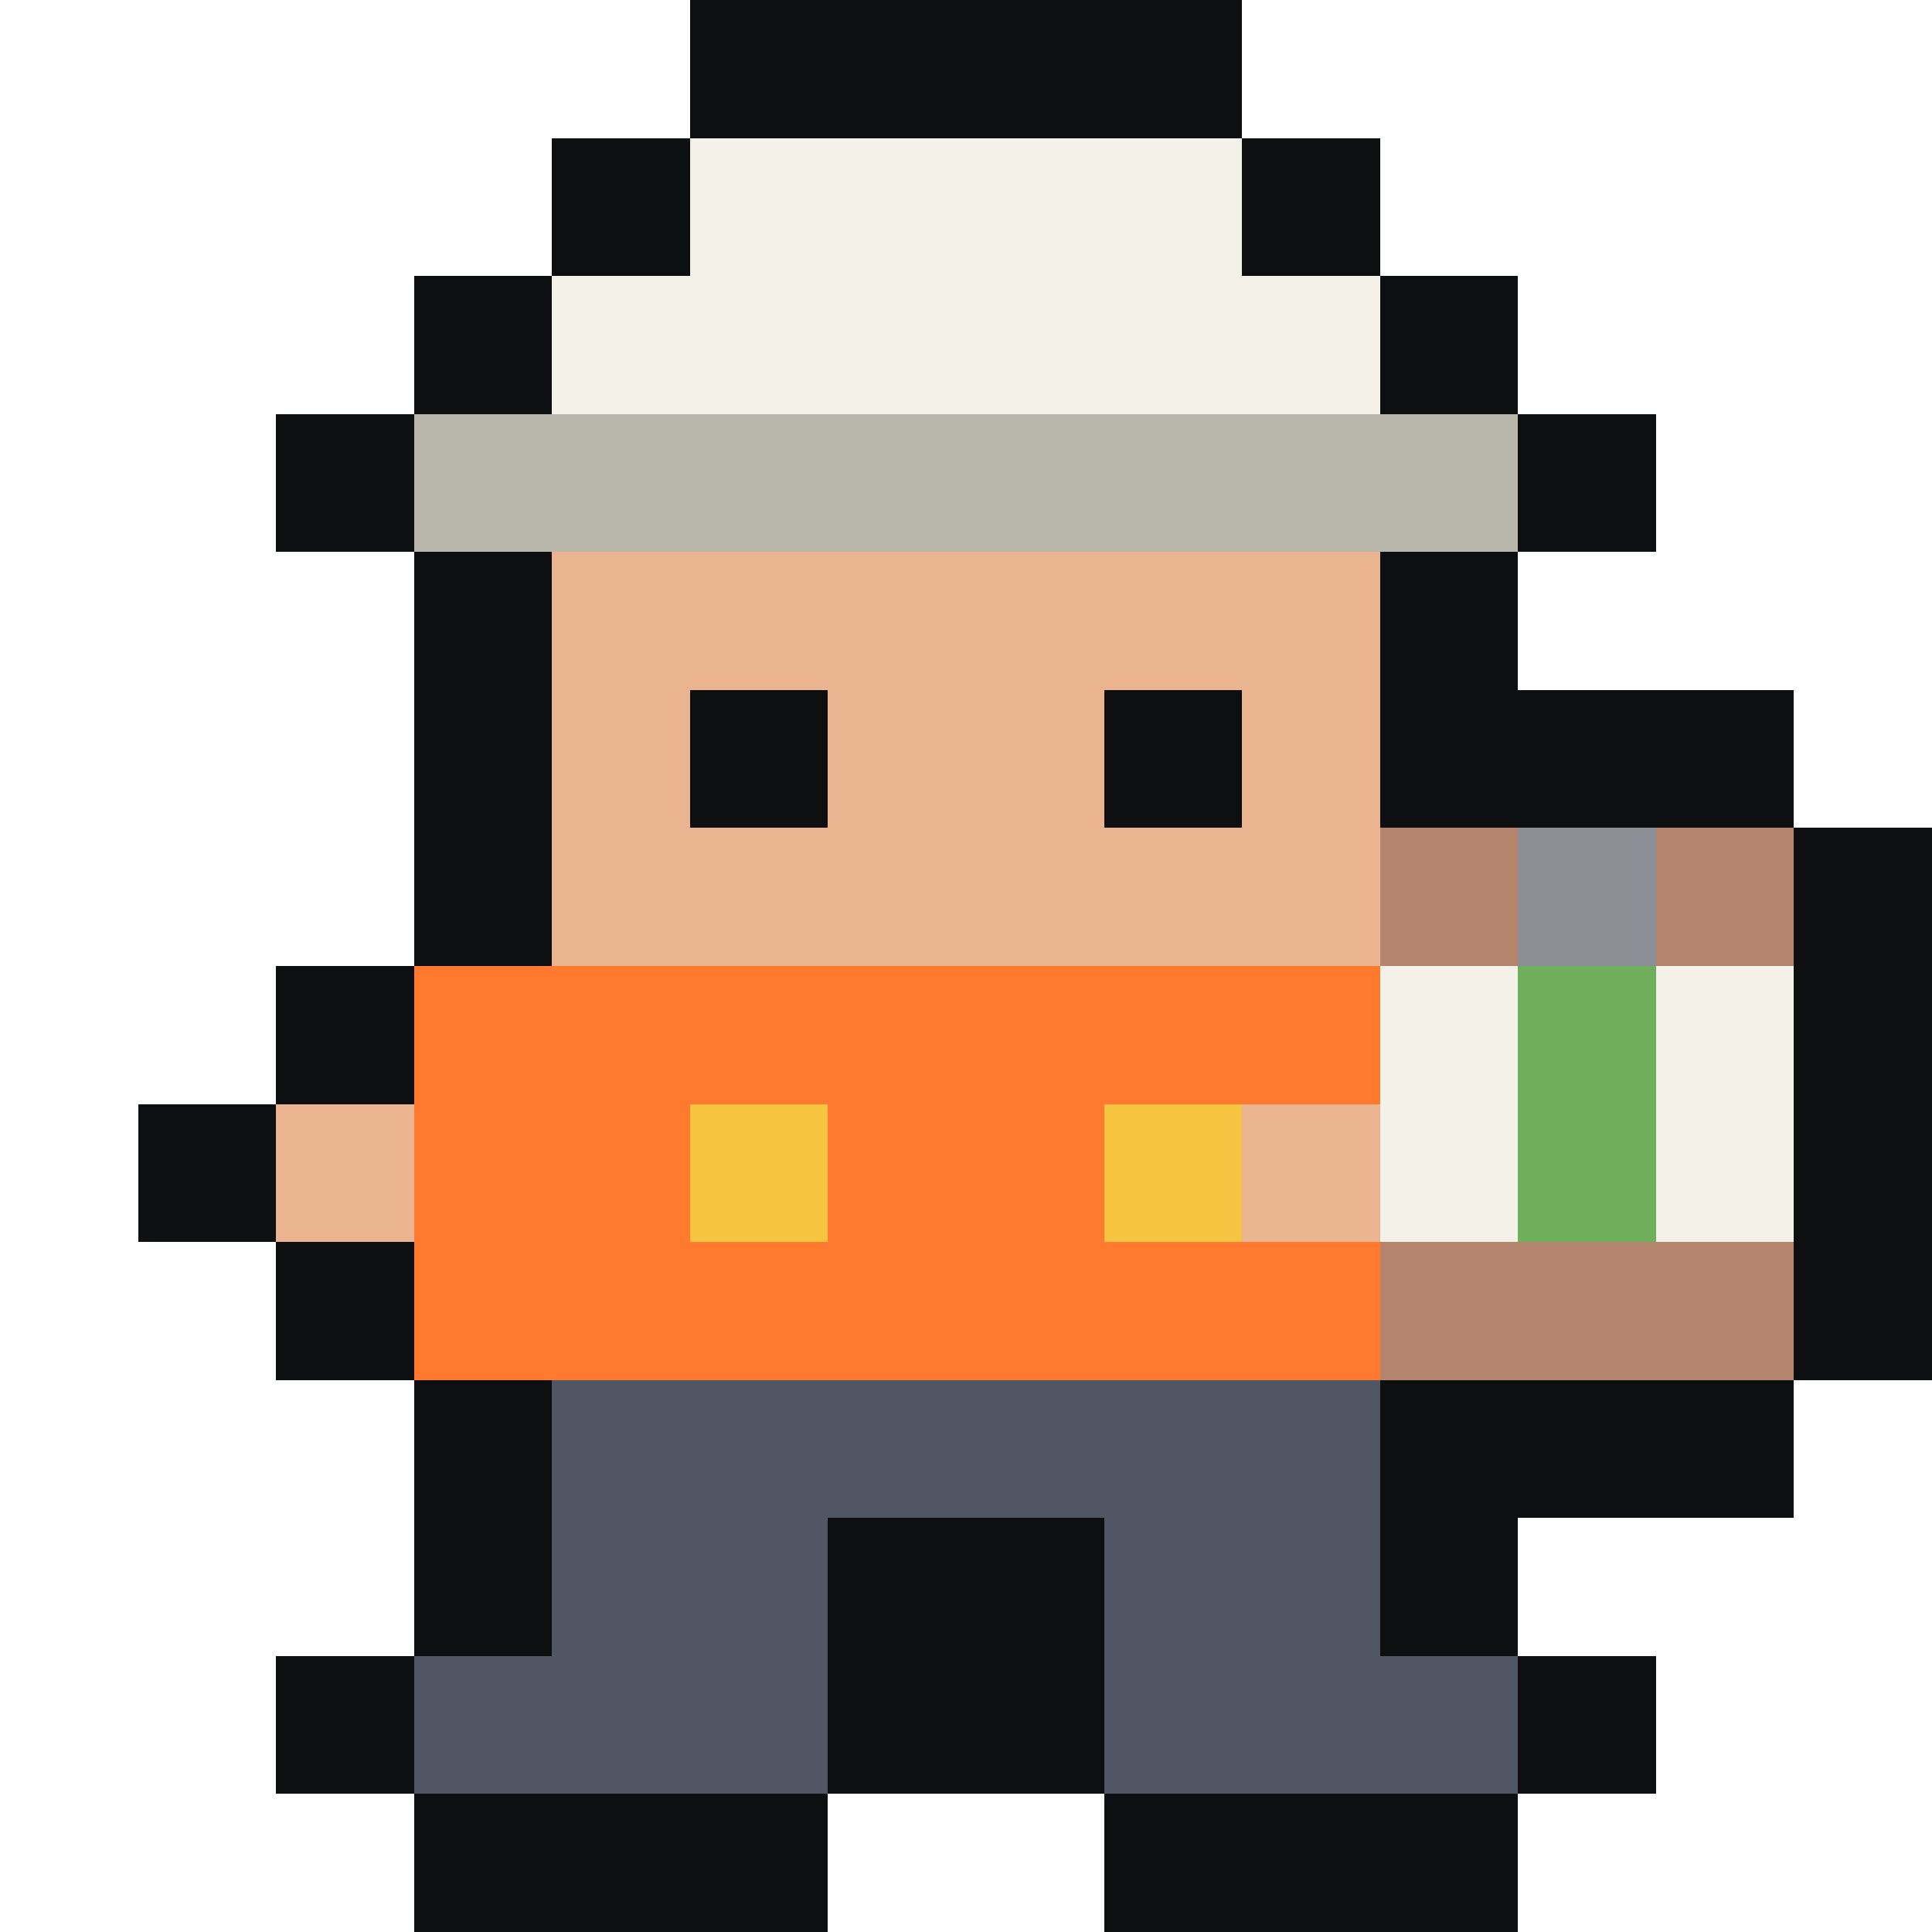
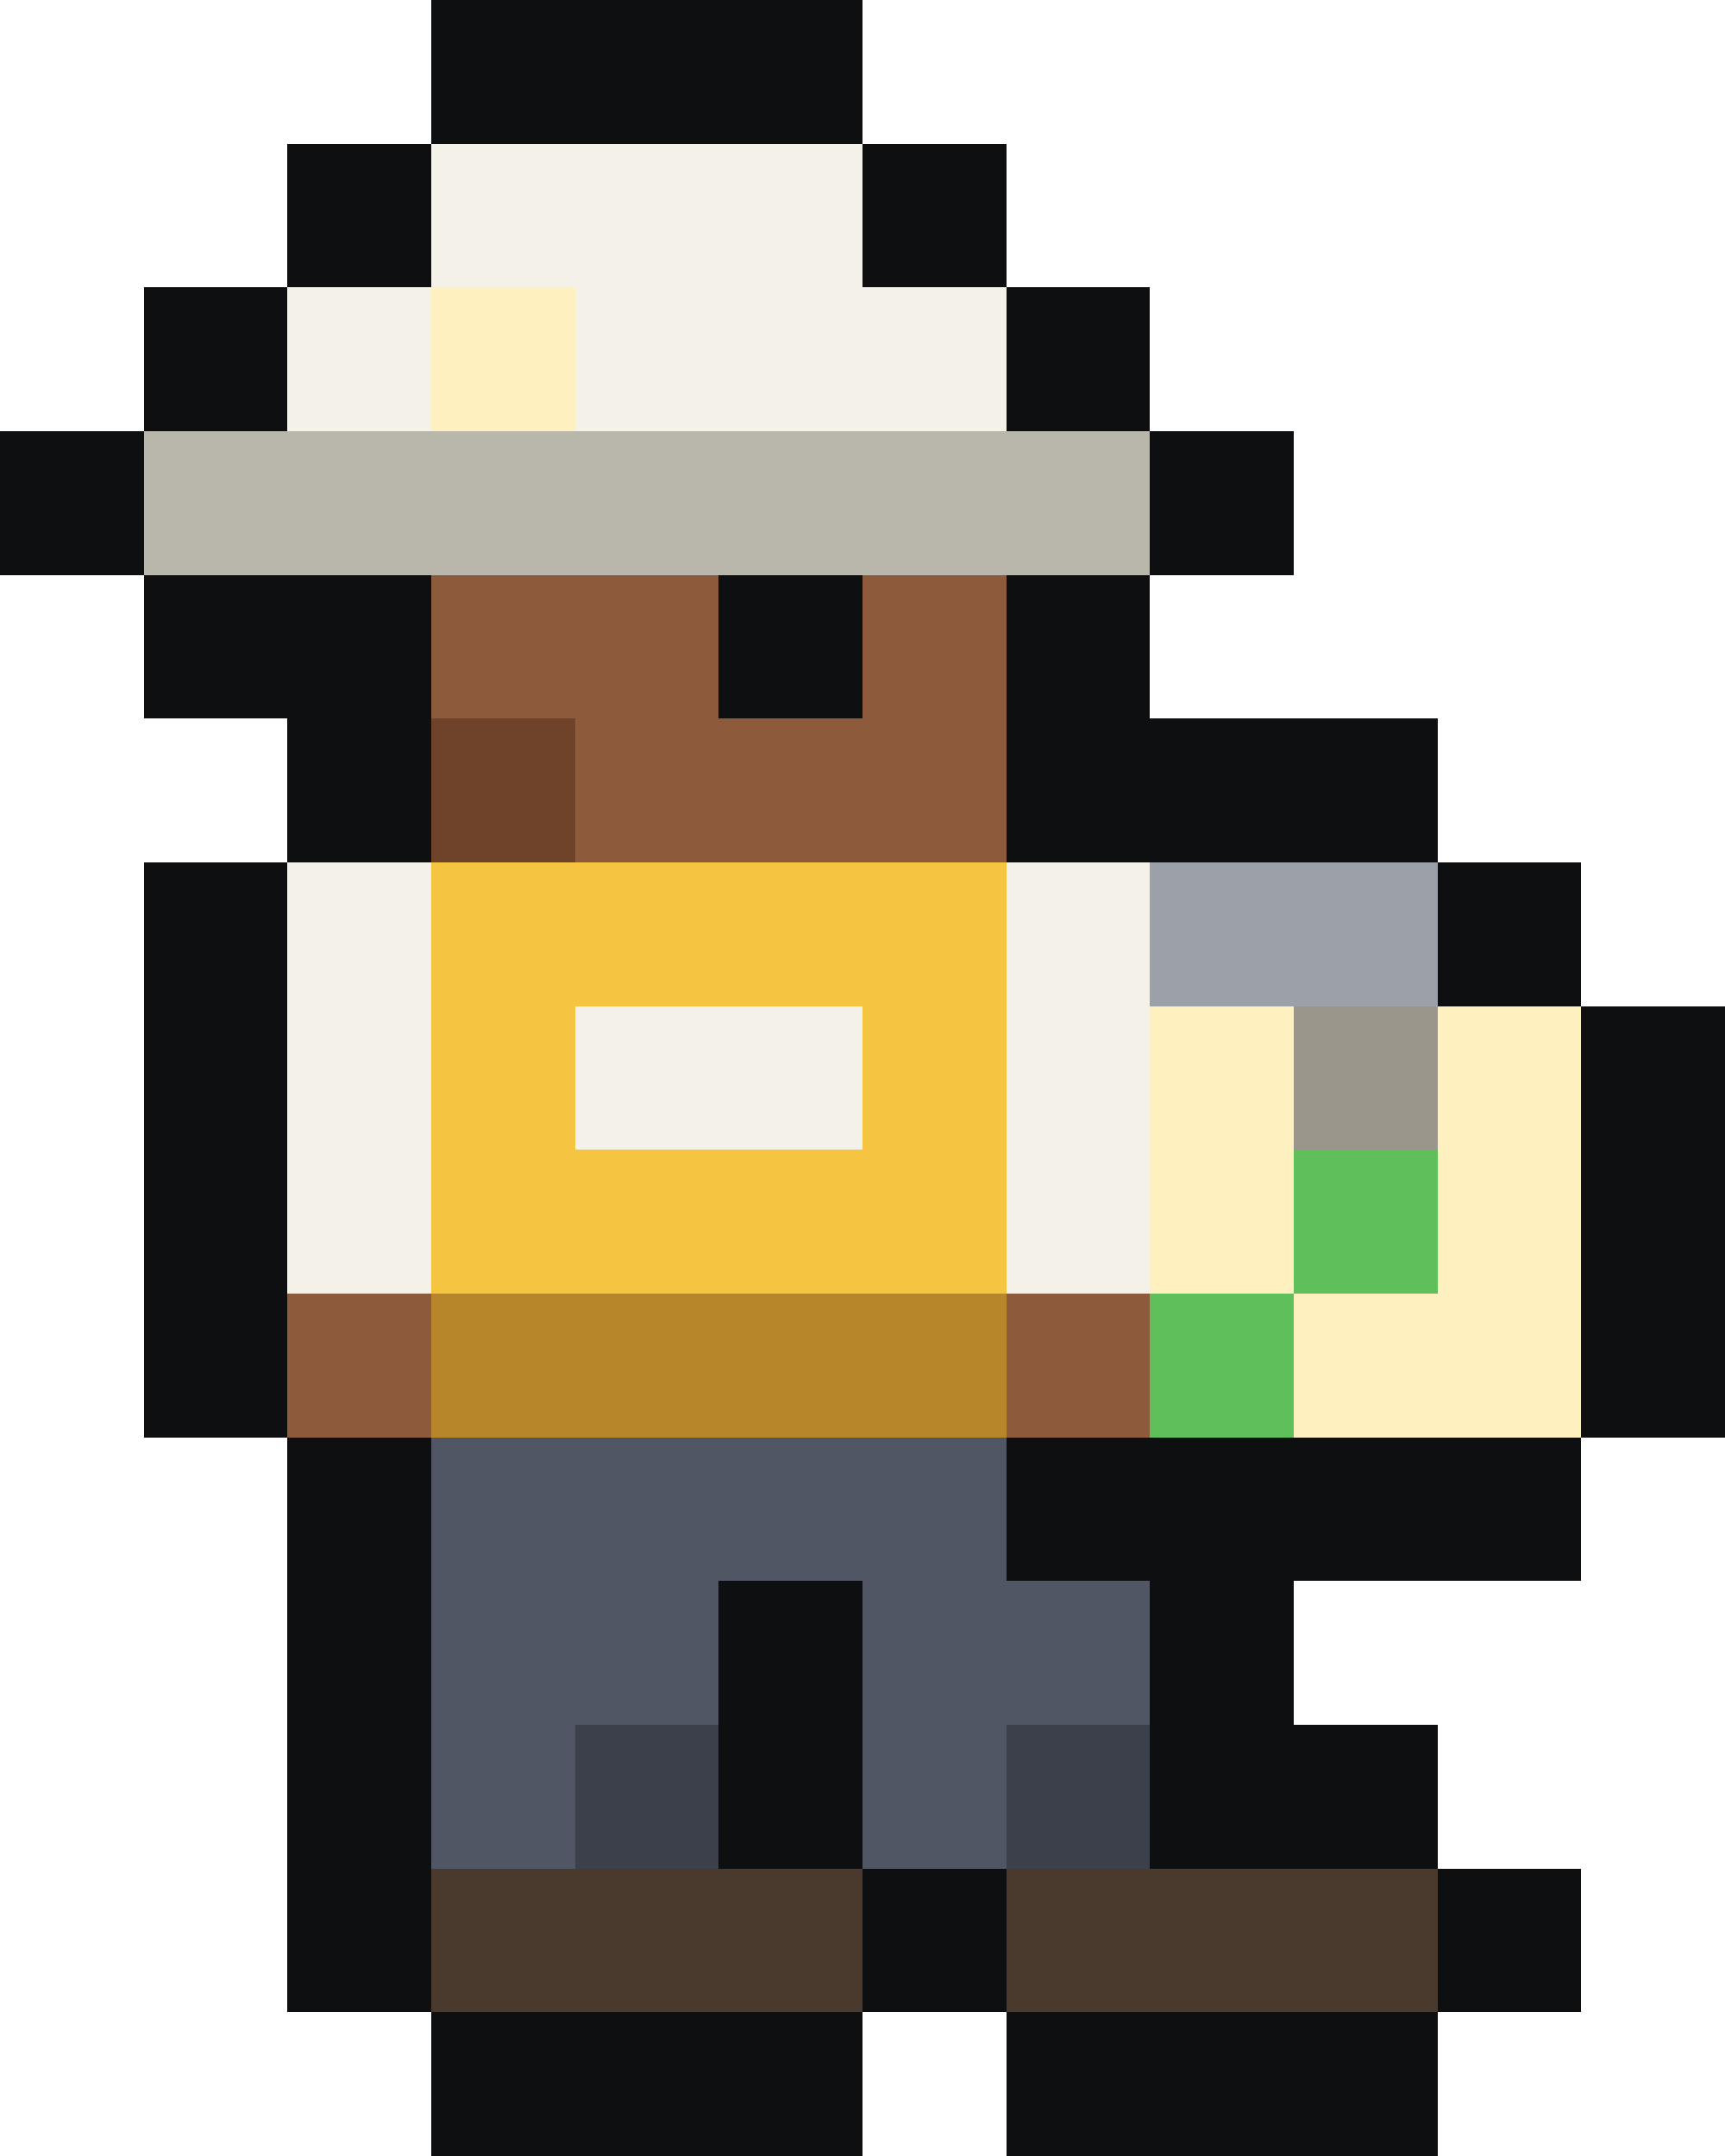
- <svg xmlns="http://www.w3.org/2000/svg" viewBox="0 0 14 14" shape-rendering="crispEdges">
+ <svg xmlns="http://www.w3.org/2000/svg" viewBox="0 0 12 15" shape-rendering="crispEdges">
+   <rect x="3" y="0" width="1" height="1" fill="#0E0F11" />
+   <rect x="4" y="0" width="1" height="1" fill="#0E0F11" />
  <rect x="5" y="0" width="1" height="1" fill="#0E0F11" />
-   <rect x="6" y="0" width="1" height="1" fill="#0E0F11" />
-   <rect x="7" y="0" width="1" height="1" fill="#0E0F11" />
-   <rect x="8" y="0" width="1" height="1" fill="#0E0F11" />
-   <rect x="4" y="1" width="1" height="1" fill="#0E0F11" />
+   <rect x="2" y="1" width="1" height="1" fill="#0E0F11" />
+   <rect x="3" y="1" width="1" height="1" fill="#F4F1E8" />
+   <rect x="4" y="1" width="1" height="1" fill="#F4F1E8" />
  <rect x="5" y="1" width="1" height="1" fill="#F4F1E8" />
-   <rect x="6" y="1" width="1" height="1" fill="#F4F1E8" />
-   <rect x="7" y="1" width="1" height="1" fill="#F4F1E8" />
-   <rect x="8" y="1" width="1" height="1" fill="#F4F1E8" />
-   <rect x="9" y="1" width="1" height="1" fill="#0E0F11" />
-   <rect x="3" y="2" width="1" height="1" fill="#0E0F11" />
+   <rect x="6" y="1" width="1" height="1" fill="#0E0F11" />
+   <rect x="1" y="2" width="1" height="1" fill="#0E0F11" />
+   <rect x="2" y="2" width="1" height="1" fill="#F4F1E8" />
+   <rect x="3" y="2" width="1" height="1" fill="#FFF0BF" />
  <rect x="4" y="2" width="1" height="1" fill="#F4F1E8" />
  <rect x="5" y="2" width="1" height="1" fill="#F4F1E8" />
  <rect x="6" y="2" width="1" height="1" fill="#F4F1E8" />
-   <rect x="7" y="2" width="1" height="1" fill="#F4F1E8" />
-   <rect x="8" y="2" width="1" height="1" fill="#F4F1E8" />
-   <rect x="9" y="2" width="1" height="1" fill="#F4F1E8" />
-   <rect x="10" y="2" width="1" height="1" fill="#0E0F11" />
-   <rect x="2" y="3" width="1" height="1" fill="#0E0F11" />
+   <rect x="7" y="2" width="1" height="1" fill="#0E0F11" />
+   <rect x="0" y="3" width="1" height="1" fill="#0E0F11" />
+   <rect x="1" y="3" width="1" height="1" fill="#B9B6AC" />
+   <rect x="2" y="3" width="1" height="1" fill="#B9B6AC" />
  <rect x="3" y="3" width="1" height="1" fill="#B9B6AC" />
  <rect x="4" y="3" width="1" height="1" fill="#B9B6AC" />
  <rect x="5" y="3" width="1" height="1" fill="#B9B6AC" />
  <rect x="6" y="3" width="1" height="1" fill="#B9B6AC" />
  <rect x="7" y="3" width="1" height="1" fill="#B9B6AC" />
-   <rect x="8" y="3" width="1" height="1" fill="#B9B6AC" />
-   <rect x="9" y="3" width="1" height="1" fill="#B9B6AC" />
-   <rect x="10" y="3" width="1" height="1" fill="#B9B6AC" />
-   <rect x="11" y="3" width="1" height="1" fill="#0E0F11" />
-   <rect x="3" y="4" width="1" height="1" fill="#0E0F11" />
-   <rect x="4" y="4" width="1" height="1" fill="#E9B48F" />
-   <rect x="5" y="4" width="1" height="1" fill="#E9B48F" />
-   <rect x="6" y="4" width="1" height="1" fill="#E9B48F" />
-   <rect x="7" y="4" width="1" height="1" fill="#E9B48F" />
-   <rect x="8" y="4" width="1" height="1" fill="#E9B48F" />
-   <rect x="9" y="4" width="1" height="1" fill="#E9B48F" />
-   <rect x="10" y="4" width="1" height="1" fill="#0E0F11" />
-   <rect x="3" y="5" width="1" height="1" fill="#0E0F11" />
-   <rect x="4" y="5" width="1" height="1" fill="#E9B48F" />
-   <rect x="5" y="5" width="1" height="1" fill="#0E0F11" />
-   <rect x="6" y="5" width="1" height="1" fill="#E9B48F" />
-   <rect x="7" y="5" width="1" height="1" fill="#E9B48F" />
+   <rect x="8" y="3" width="1" height="1" fill="#0E0F11" />
+   <rect x="1" y="4" width="1" height="1" fill="#0E0F11" />
+   <rect x="2" y="4" width="1" height="1" fill="#0E0F11" />
+   <rect x="3" y="4" width="1" height="1" fill="#8D5A3B" />
+   <rect x="4" y="4" width="1" height="1" fill="#8D5A3B" />
+   <rect x="5" y="4" width="1" height="1" fill="#0E0F11" />
+   <rect x="6" y="4" width="1" height="1" fill="#8D5A3B" />
+   <rect x="7" y="4" width="1" height="1" fill="#0E0F11" />
+   <rect x="2" y="5" width="1" height="1" fill="#0E0F11" />
+   <rect x="3" y="5" width="1" height="1" fill="#6E4329" />
+   <rect x="4" y="5" width="1" height="1" fill="#8D5A3B" />
+   <rect x="5" y="5" width="1" height="1" fill="#8D5A3B" />
+   <rect x="6" y="5" width="1" height="1" fill="#8D5A3B" />
+   <rect x="7" y="5" width="1" height="1" fill="#0E0F11" />
  <rect x="8" y="5" width="1" height="1" fill="#0E0F11" />
-   <rect x="9" y="5" width="1" height="1" fill="#E9B48F" />
-   <rect x="10" y="5" width="1" height="1" fill="#0E0F11" />
-   <rect x="11" y="5" width="1" height="1" fill="#0E0F11" />
-   <rect x="12" y="5" width="1" height="1" fill="#0E0F11" />
-   <rect x="3" y="6" width="1" height="1" fill="#0E0F11" />
-   <rect x="4" y="6" width="1" height="1" fill="#E9B48F" />
-   <rect x="5" y="6" width="1" height="1" fill="#E9B48F" />
-   <rect x="6" y="6" width="1" height="1" fill="#E9B48F" />
-   <rect x="7" y="6" width="1" height="1" fill="#E9B48F" />
-   <rect x="8" y="6" width="1" height="1" fill="#E9B48F" />
-   <rect x="9" y="6" width="1" height="1" fill="#E9B48F" />
-   <rect x="10" y="6" width="1" height="1" fill="#B4846C" />
-   <rect x="11" y="6" width="1" height="1" fill="#8C8F96" />
-   <rect x="12" y="6" width="1" height="1" fill="#B4846C" />
-   <rect x="13" y="6" width="1" height="1" fill="#0E0F11" />
-   <rect x="2" y="7" width="1" height="1" fill="#0E0F11" />
-   <rect x="3" y="7" width="1" height="1" fill="#FF7A2F" />
-   <rect x="4" y="7" width="1" height="1" fill="#FF7A2F" />
-   <rect x="5" y="7" width="1" height="1" fill="#FF7A2F" />
-   <rect x="6" y="7" width="1" height="1" fill="#FF7A2F" />
-   <rect x="7" y="7" width="1" height="1" fill="#FF7A2F" />
-   <rect x="8" y="7" width="1" height="1" fill="#FF7A2F" />
-   <rect x="9" y="7" width="1" height="1" fill="#FF7A2F" />
-   <rect x="10" y="7" width="1" height="1" fill="#F4F1E8" />
-   <rect x="11" y="7" width="1" height="1" fill="#6FAF5B" />
-   <rect x="12" y="7" width="1" height="1" fill="#F4F1E8" />
-   <rect x="13" y="7" width="1" height="1" fill="#0E0F11" />
+   <rect x="9" y="5" width="1" height="1" fill="#0E0F11" />
+   <rect x="1" y="6" width="1" height="1" fill="#0E0F11" />
+   <rect x="2" y="6" width="1" height="1" fill="#F4F1E8" />
+   <rect x="3" y="6" width="1" height="1" fill="#F5C542" />
+   <rect x="4" y="6" width="1" height="1" fill="#F5C542" />
+   <rect x="5" y="6" width="1" height="1" fill="#F5C542" />
+   <rect x="6" y="6" width="1" height="1" fill="#F5C542" />
+   <rect x="7" y="6" width="1" height="1" fill="#F4F1E8" />
+   <rect x="8" y="6" width="1" height="1" fill="#9CA0A8" />
+   <rect x="9" y="6" width="1" height="1" fill="#9CA0A8" />
+   <rect x="10" y="6" width="1" height="1" fill="#0E0F11" />
+   <rect x="1" y="7" width="1" height="1" fill="#0E0F11" />
+   <rect x="2" y="7" width="1" height="1" fill="#F4F1E8" />
+   <rect x="3" y="7" width="1" height="1" fill="#F5C542" />
+   <rect x="4" y="7" width="1" height="1" fill="#F4F1E8" />
+   <rect x="5" y="7" width="1" height="1" fill="#F4F1E8" />
+   <rect x="6" y="7" width="1" height="1" fill="#F5C542" />
+   <rect x="7" y="7" width="1" height="1" fill="#F4F1E8" />
+   <rect x="8" y="7" width="1" height="1" fill="#FFF0BF" />
+   <rect x="9" y="7" width="1" height="1" fill="#9A968C" />
+   <rect x="10" y="7" width="1" height="1" fill="#FFF0BF" />
+   <rect x="11" y="7" width="1" height="1" fill="#0E0F11" />
  <rect x="1" y="8" width="1" height="1" fill="#0E0F11" />
-   <rect x="2" y="8" width="1" height="1" fill="#E9B48F" />
-   <rect x="3" y="8" width="1" height="1" fill="#FF7A2F" />
-   <rect x="4" y="8" width="1" height="1" fill="#FF7A2F" />
+   <rect x="2" y="8" width="1" height="1" fill="#F4F1E8" />
+   <rect x="3" y="8" width="1" height="1" fill="#F5C542" />
+   <rect x="4" y="8" width="1" height="1" fill="#F5C542" />
  <rect x="5" y="8" width="1" height="1" fill="#F5C542" />
-   <rect x="6" y="8" width="1" height="1" fill="#FF7A2F" />
-   <rect x="7" y="8" width="1" height="1" fill="#FF7A2F" />
-   <rect x="8" y="8" width="1" height="1" fill="#F5C542" />
-   <rect x="9" y="8" width="1" height="1" fill="#E9B48F" />
-   <rect x="10" y="8" width="1" height="1" fill="#F4F1E8" />
-   <rect x="11" y="8" width="1" height="1" fill="#6FAF5B" />
-   <rect x="12" y="8" width="1" height="1" fill="#F4F1E8" />
-   <rect x="13" y="8" width="1" height="1" fill="#0E0F11" />
-   <rect x="2" y="9" width="1" height="1" fill="#0E0F11" />
-   <rect x="3" y="9" width="1" height="1" fill="#FF7A2F" />
-   <rect x="4" y="9" width="1" height="1" fill="#FF7A2F" />
-   <rect x="5" y="9" width="1" height="1" fill="#FF7A2F" />
-   <rect x="6" y="9" width="1" height="1" fill="#FF7A2F" />
-   <rect x="7" y="9" width="1" height="1" fill="#FF7A2F" />
-   <rect x="8" y="9" width="1" height="1" fill="#FF7A2F" />
-   <rect x="9" y="9" width="1" height="1" fill="#FF7A2F" />
-   <rect x="10" y="9" width="1" height="1" fill="#B4846C" />
-   <rect x="11" y="9" width="1" height="1" fill="#B4846C" />
-   <rect x="12" y="9" width="1" height="1" fill="#B4846C" />
-   <rect x="13" y="9" width="1" height="1" fill="#0E0F11" />
-   <rect x="3" y="10" width="1" height="1" fill="#0E0F11" />
+   <rect x="6" y="8" width="1" height="1" fill="#F5C542" />
+   <rect x="7" y="8" width="1" height="1" fill="#F4F1E8" />
+   <rect x="8" y="8" width="1" height="1" fill="#FFF0BF" />
+   <rect x="9" y="8" width="1" height="1" fill="#5FBF5A" />
+   <rect x="10" y="8" width="1" height="1" fill="#FFF0BF" />
+   <rect x="11" y="8" width="1" height="1" fill="#0E0F11" />
+   <rect x="1" y="9" width="1" height="1" fill="#0E0F11" />
+   <rect x="2" y="9" width="1" height="1" fill="#8D5A3B" />
+   <rect x="3" y="9" width="1" height="1" fill="#B8862A" />
+   <rect x="4" y="9" width="1" height="1" fill="#B8862A" />
+   <rect x="5" y="9" width="1" height="1" fill="#B8862A" />
+   <rect x="6" y="9" width="1" height="1" fill="#B8862A" />
+   <rect x="7" y="9" width="1" height="1" fill="#8D5A3B" />
+   <rect x="8" y="9" width="1" height="1" fill="#5FBF5A" />
+   <rect x="9" y="9" width="1" height="1" fill="#FFF0BF" />
+   <rect x="10" y="9" width="1" height="1" fill="#FFF0BF" />
+   <rect x="11" y="9" width="1" height="1" fill="#0E0F11" />
+   <rect x="2" y="10" width="1" height="1" fill="#0E0F11" />
+   <rect x="3" y="10" width="1" height="1" fill="#505664" />
  <rect x="4" y="10" width="1" height="1" fill="#505664" />
  <rect x="5" y="10" width="1" height="1" fill="#505664" />
  <rect x="6" y="10" width="1" height="1" fill="#505664" />
-   <rect x="7" y="10" width="1" height="1" fill="#505664" />
-   <rect x="8" y="10" width="1" height="1" fill="#505664" />
-   <rect x="9" y="10" width="1" height="1" fill="#505664" />
+   <rect x="7" y="10" width="1" height="1" fill="#0E0F11" />
+   <rect x="8" y="10" width="1" height="1" fill="#0E0F11" />
+   <rect x="9" y="10" width="1" height="1" fill="#0E0F11" />
  <rect x="10" y="10" width="1" height="1" fill="#0E0F11" />
-   <rect x="11" y="10" width="1" height="1" fill="#0E0F11" />
-   <rect x="12" y="10" width="1" height="1" fill="#0E0F11" />
-   <rect x="3" y="11" width="1" height="1" fill="#0E0F11" />
+   <rect x="2" y="11" width="1" height="1" fill="#0E0F11" />
+   <rect x="3" y="11" width="1" height="1" fill="#505664" />
  <rect x="4" y="11" width="1" height="1" fill="#505664" />
-   <rect x="5" y="11" width="1" height="1" fill="#505664" />
-   <rect x="6" y="11" width="1" height="1" fill="#0E0F11" />
-   <rect x="7" y="11" width="1" height="1" fill="#0E0F11" />
-   <rect x="8" y="11" width="1" height="1" fill="#505664" />
-   <rect x="9" y="11" width="1" height="1" fill="#505664" />
-   <rect x="10" y="11" width="1" height="1" fill="#0E0F11" />
+   <rect x="5" y="11" width="1" height="1" fill="#0E0F11" />
+   <rect x="6" y="11" width="1" height="1" fill="#505664" />
+   <rect x="7" y="11" width="1" height="1" fill="#505664" />
+   <rect x="8" y="11" width="1" height="1" fill="#0E0F11" />
  <rect x="2" y="12" width="1" height="1" fill="#0E0F11" />
  <rect x="3" y="12" width="1" height="1" fill="#505664" />
-   <rect x="4" y="12" width="1" height="1" fill="#505664" />
-   <rect x="5" y="12" width="1" height="1" fill="#505664" />
-   <rect x="6" y="12" width="1" height="1" fill="#0E0F11" />
-   <rect x="7" y="12" width="1" height="1" fill="#0E0F11" />
-   <rect x="8" y="12" width="1" height="1" fill="#505664" />
-   <rect x="9" y="12" width="1" height="1" fill="#505664" />
-   <rect x="10" y="12" width="1" height="1" fill="#505664" />
-   <rect x="11" y="12" width="1" height="1" fill="#0E0F11" />
-   <rect x="3" y="13" width="1" height="1" fill="#0E0F11" />
-   <rect x="4" y="13" width="1" height="1" fill="#0E0F11" />
-   <rect x="5" y="13" width="1" height="1" fill="#0E0F11" />
-   <rect x="8" y="13" width="1" height="1" fill="#0E0F11" />
-   <rect x="9" y="13" width="1" height="1" fill="#0E0F11" />
+   <rect x="4" y="12" width="1" height="1" fill="#3C404A" />
+   <rect x="5" y="12" width="1" height="1" fill="#0E0F11" />
+   <rect x="6" y="12" width="1" height="1" fill="#505664" />
+   <rect x="7" y="12" width="1" height="1" fill="#3C404A" />
+   <rect x="8" y="12" width="1" height="1" fill="#0E0F11" />
+   <rect x="9" y="12" width="1" height="1" fill="#0E0F11" />
+   <rect x="2" y="13" width="1" height="1" fill="#0E0F11" />
+   <rect x="3" y="13" width="1" height="1" fill="#4A3A2E" />
+   <rect x="4" y="13" width="1" height="1" fill="#4A3A2E" />
+   <rect x="5" y="13" width="1" height="1" fill="#4A3A2E" />
+   <rect x="6" y="13" width="1" height="1" fill="#0E0F11" />
+   <rect x="7" y="13" width="1" height="1" fill="#4A3A2E" />
+   <rect x="8" y="13" width="1" height="1" fill="#4A3A2E" />
+   <rect x="9" y="13" width="1" height="1" fill="#4A3A2E" />
  <rect x="10" y="13" width="1" height="1" fill="#0E0F11" />
+   <rect x="3" y="14" width="1" height="1" fill="#0E0F11" />
+   <rect x="4" y="14" width="1" height="1" fill="#0E0F11" />
+   <rect x="5" y="14" width="1" height="1" fill="#0E0F11" />
+   <rect x="7" y="14" width="1" height="1" fill="#0E0F11" />
+   <rect x="8" y="14" width="1" height="1" fill="#0E0F11" />
+   <rect x="9" y="14" width="1" height="1" fill="#0E0F11" />
</svg>
